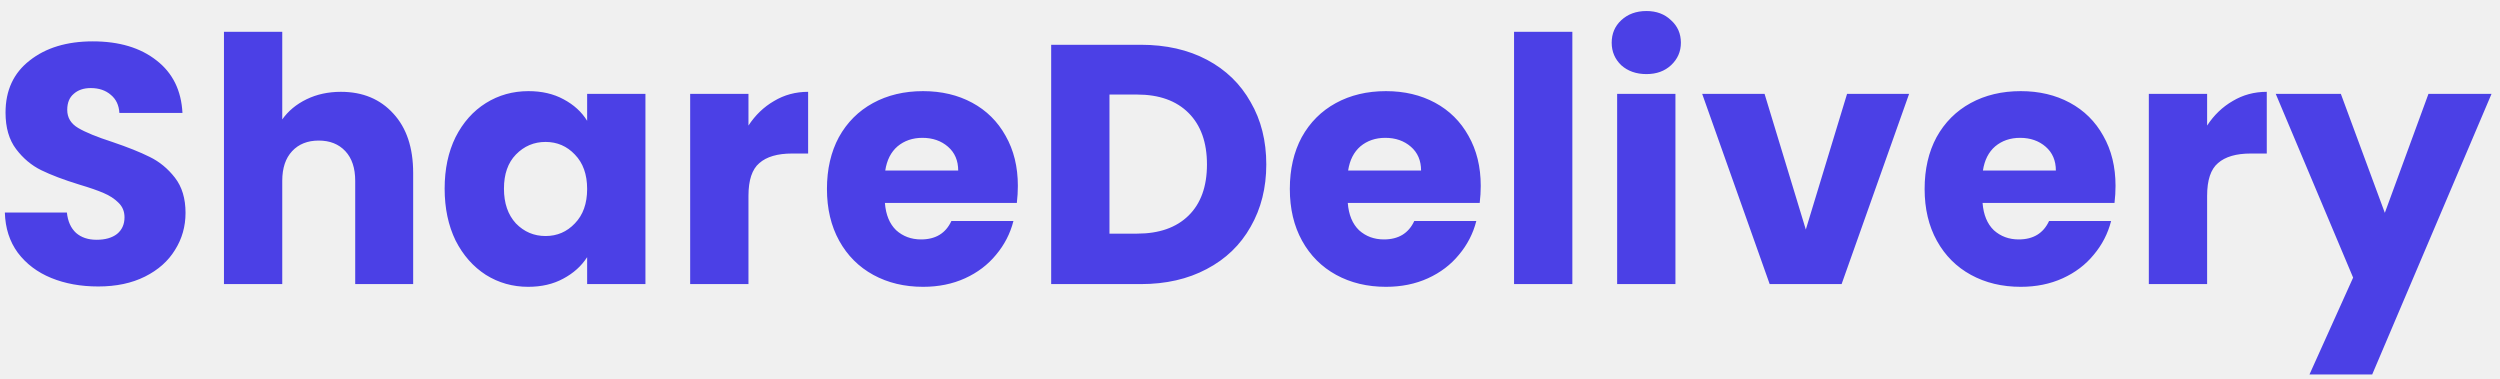
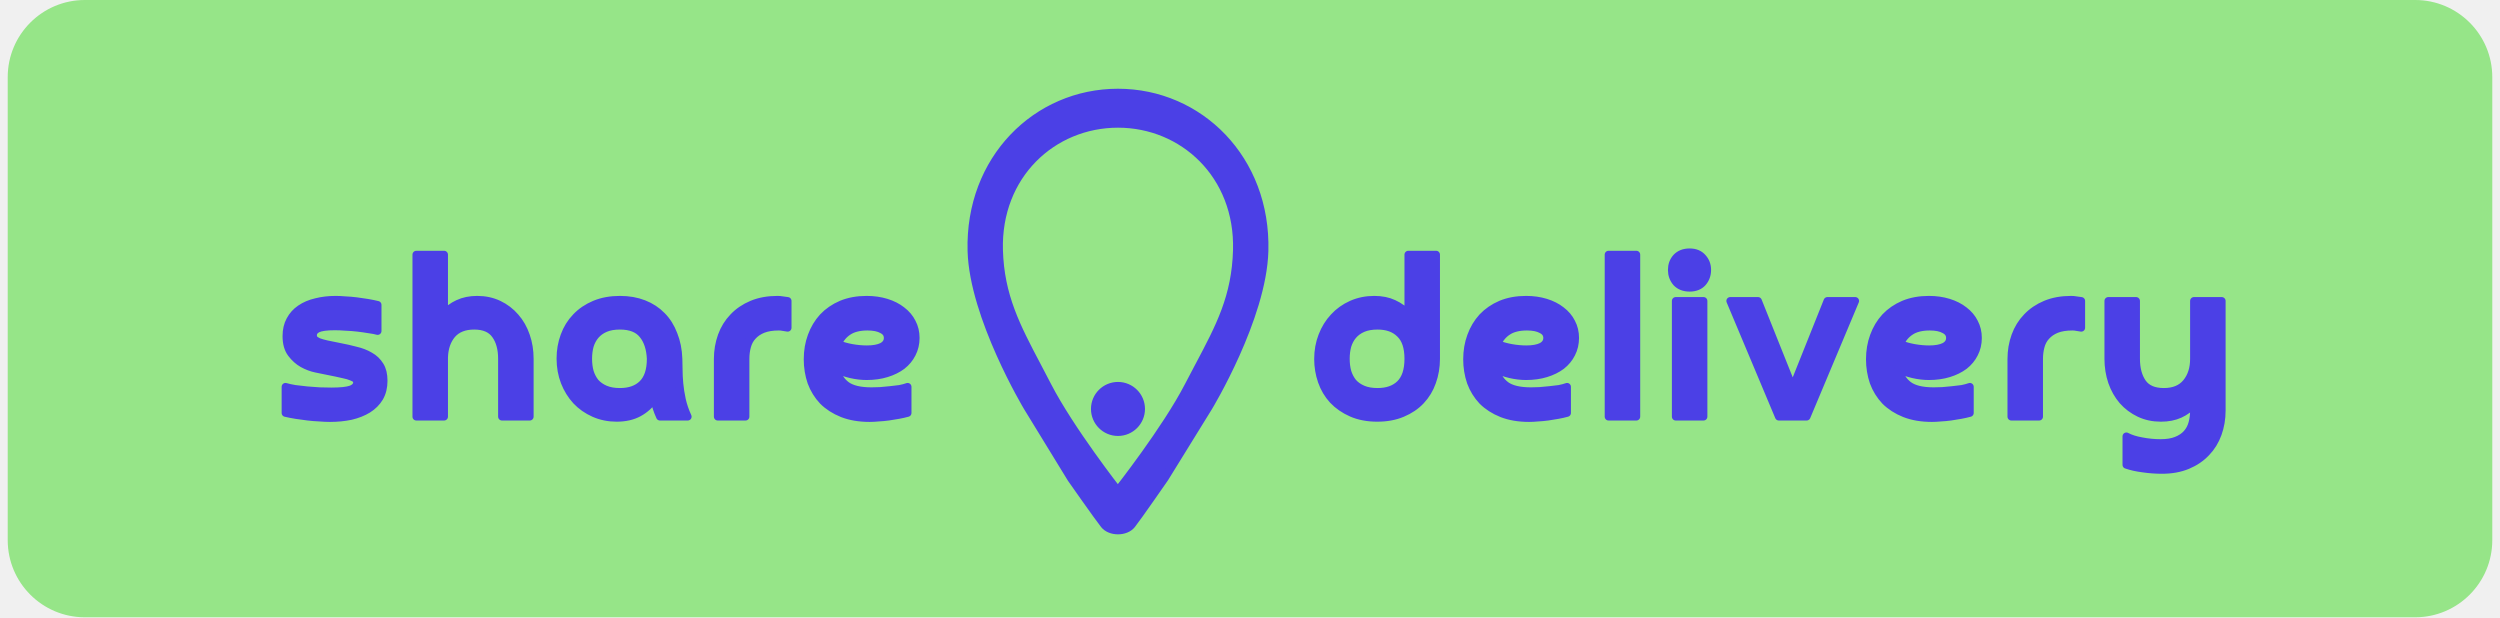
- <svg xmlns="http://www.w3.org/2000/svg" width="132" height="20" viewBox="0 0 132 20" fill="none">
-   <path d="M5.188 15.126C4.264 15.126 3.436 14.976 2.704 14.676C1.972 14.376 1.384 13.932 0.94 13.344C0.508 12.756 0.28 12.048 0.256 11.22H3.532C3.58 11.688 3.742 12.048 4.018 12.3C4.294 12.54 4.654 12.66 5.098 12.66C5.554 12.66 5.914 12.558 6.178 12.354C6.442 12.138 6.574 11.844 6.574 11.472C6.574 11.16 6.466 10.902 6.25 10.698C6.046 10.494 5.788 10.326 5.476 10.194C5.176 10.062 4.744 9.912 4.18 9.744C3.364 9.492 2.698 9.24 2.182 8.988C1.666 8.736 1.222 8.364 0.85 7.872C0.478 7.38 0.292 6.738 0.292 5.946C0.292 4.77 0.718 3.852 1.57 3.192C2.422 2.52 3.532 2.184 4.9 2.184C6.292 2.184 7.414 2.52 8.266 3.192C9.118 3.852 9.574 4.776 9.634 5.964H6.304C6.28 5.556 6.13 5.238 5.854 5.01C5.578 4.77 5.224 4.65 4.792 4.65C4.42 4.65 4.12 4.752 3.892 4.956C3.664 5.148 3.55 5.43 3.55 5.802C3.55 6.21 3.742 6.528 4.126 6.756C4.51 6.984 5.11 7.23 5.926 7.494C6.742 7.77 7.402 8.034 7.906 8.286C8.422 8.538 8.866 8.904 9.238 9.384C9.61 9.864 9.796 10.482 9.796 11.238C9.796 11.958 9.61 12.612 9.238 13.2C8.878 13.788 8.35 14.256 7.654 14.604C6.958 14.952 6.136 15.126 5.188 15.126ZM17.999 4.848C19.151 4.848 20.075 5.232 20.771 6C21.467 6.756 21.815 7.8 21.815 9.132V15H18.755V9.546C18.755 8.874 18.581 8.352 18.233 7.98C17.885 7.608 17.417 7.422 16.829 7.422C16.241 7.422 15.773 7.608 15.425 7.98C15.077 8.352 14.903 8.874 14.903 9.546V15H11.825V1.68H14.903V6.306C15.215 5.862 15.641 5.508 16.181 5.244C16.721 4.98 17.327 4.848 17.999 4.848ZM23.477 9.96C23.477 8.928 23.669 8.022 24.053 7.242C24.449 6.462 24.983 5.862 25.655 5.442C26.327 5.022 27.077 4.812 27.905 4.812C28.613 4.812 29.231 4.956 29.759 5.244C30.299 5.532 30.713 5.91 31.001 6.378V4.956H34.079V15H31.001V13.578C30.701 14.046 30.281 14.424 29.741 14.712C29.213 15 28.595 15.144 27.887 15.144C27.071 15.144 26.327 14.934 25.655 14.514C24.983 14.082 24.449 13.476 24.053 12.696C23.669 11.904 23.477 10.992 23.477 9.96ZM31.001 9.978C31.001 9.21 30.785 8.604 30.353 8.16C29.933 7.716 29.417 7.494 28.805 7.494C28.193 7.494 27.671 7.716 27.239 8.16C26.819 8.592 26.609 9.192 26.609 9.96C26.609 10.728 26.819 11.34 27.239 11.796C27.671 12.24 28.193 12.462 28.805 12.462C29.417 12.462 29.933 12.24 30.353 11.796C30.785 11.352 31.001 10.746 31.001 9.978ZM39.519 6.63C39.879 6.078 40.329 5.646 40.869 5.334C41.409 5.01 42.009 4.848 42.669 4.848V8.106H41.823C41.055 8.106 40.479 8.274 40.095 8.61C39.711 8.934 39.519 9.51 39.519 10.338V15H36.441V4.956H39.519V6.63ZM53.743 9.816C53.743 10.104 53.725 10.404 53.689 10.716H46.723C46.771 11.34 46.969 11.82 47.317 12.156C47.677 12.48 48.115 12.642 48.631 12.642C49.399 12.642 49.933 12.318 50.233 11.67H53.509C53.341 12.33 53.035 12.924 52.591 13.452C52.159 13.98 51.613 14.394 50.953 14.694C50.293 14.994 49.555 15.144 48.739 15.144C47.755 15.144 46.879 14.934 46.111 14.514C45.343 14.094 44.743 13.494 44.311 12.714C43.879 11.934 43.663 11.022 43.663 9.978C43.663 8.934 43.873 8.022 44.293 7.242C44.725 6.462 45.325 5.862 46.093 5.442C46.861 5.022 47.743 4.812 48.739 4.812C49.711 4.812 50.575 5.016 51.331 5.424C52.087 5.832 52.675 6.414 53.095 7.17C53.527 7.926 53.743 8.808 53.743 9.816ZM50.593 9.006C50.593 8.478 50.413 8.058 50.053 7.746C49.693 7.434 49.243 7.278 48.703 7.278C48.187 7.278 47.749 7.428 47.389 7.728C47.041 8.028 46.825 8.454 46.741 9.006H50.593ZM60.236 2.364C61.568 2.364 62.732 2.628 63.728 3.156C64.724 3.684 65.492 4.428 66.032 5.388C66.584 6.336 66.86 7.434 66.86 8.682C66.86 9.918 66.584 11.016 66.032 11.976C65.492 12.936 64.718 13.68 63.71 14.208C62.714 14.736 61.556 15 60.236 15H55.502V2.364H60.236ZM60.038 12.336C61.202 12.336 62.108 12.018 62.756 11.382C63.404 10.746 63.728 9.846 63.728 8.682C63.728 7.518 63.404 6.612 62.756 5.964C62.108 5.316 61.202 4.992 60.038 4.992H58.58V12.336H60.038ZM78.183 9.816C78.183 10.104 78.165 10.404 78.129 10.716H71.163C71.211 11.34 71.409 11.82 71.757 12.156C72.117 12.48 72.555 12.642 73.071 12.642C73.839 12.642 74.373 12.318 74.673 11.67H77.949C77.781 12.33 77.475 12.924 77.031 13.452C76.599 13.98 76.053 14.394 75.393 14.694C74.733 14.994 73.995 15.144 73.179 15.144C72.195 15.144 71.319 14.934 70.551 14.514C69.783 14.094 69.183 13.494 68.751 12.714C68.319 11.934 68.103 11.022 68.103 9.978C68.103 8.934 68.313 8.022 68.733 7.242C69.165 6.462 69.765 5.862 70.533 5.442C71.301 5.022 72.183 4.812 73.179 4.812C74.151 4.812 75.015 5.016 75.771 5.424C76.527 5.832 77.115 6.414 77.535 7.17C77.967 7.926 78.183 8.808 78.183 9.816ZM75.033 9.006C75.033 8.478 74.853 8.058 74.493 7.746C74.133 7.434 73.683 7.278 73.143 7.278C72.627 7.278 72.189 7.428 71.829 7.728C71.481 8.028 71.265 8.454 71.181 9.006H75.033ZM83.02 1.68V15H79.942V1.68H83.02ZM86.933 3.912C86.394 3.912 85.95 3.756 85.602 3.444C85.266 3.12 85.097 2.724 85.097 2.256C85.097 1.776 85.266 1.38 85.602 1.068C85.95 0.744 86.394 0.582 86.933 0.582C87.462 0.582 87.894 0.744 88.23 1.068C88.578 1.38 88.751 1.776 88.751 2.256C88.751 2.724 88.578 3.12 88.23 3.444C87.894 3.756 87.462 3.912 86.933 3.912ZM88.463 4.956V15H85.385V4.956H88.463ZM95.347 12.12L97.525 4.956H100.801L97.237 15H93.439L89.875 4.956H93.169L95.347 12.12ZM111.7 9.816C111.7 10.104 111.682 10.404 111.646 10.716H104.68C104.728 11.34 104.926 11.82 105.274 12.156C105.634 12.48 106.072 12.642 106.588 12.642C107.356 12.642 107.89 12.318 108.19 11.67H111.466C111.298 12.33 110.992 12.924 110.548 13.452C110.116 13.98 109.57 14.394 108.91 14.694C108.25 14.994 107.512 15.144 106.696 15.144C105.712 15.144 104.836 14.934 104.068 14.514C103.3 14.094 102.7 13.494 102.268 12.714C101.836 11.934 101.62 11.022 101.62 9.978C101.62 8.934 101.83 8.022 102.25 7.242C102.682 6.462 103.282 5.862 104.05 5.442C104.818 5.022 105.7 4.812 106.696 4.812C107.668 4.812 108.532 5.016 109.288 5.424C110.044 5.832 110.632 6.414 111.052 7.17C111.484 7.926 111.7 8.808 111.7 9.816ZM108.55 9.006C108.55 8.478 108.37 8.058 108.01 7.746C107.65 7.434 107.2 7.278 106.66 7.278C106.144 7.278 105.706 7.428 105.346 7.728C104.998 8.028 104.782 8.454 104.698 9.006H108.55ZM116.536 6.63C116.896 6.078 117.346 5.646 117.886 5.334C118.426 5.01 119.026 4.848 119.686 4.848V8.106H118.84C118.072 8.106 117.496 8.274 117.112 8.61C116.728 8.934 116.536 9.51 116.536 10.338V15H113.458V4.956H116.536V6.63ZM131.553 4.956L125.253 19.77H121.941L124.245 14.658L120.159 4.956H123.597L125.919 11.238L128.223 4.956H131.553Z" fill="#4B40E6" />
+ <svg xmlns="http://www.w3.org/2000/svg" width="162" height="40" viewBox="0 0 162 40" fill="none">
+   <rect x="0.5" width="161" height="40" rx="5" fill="#96E588" />
+   <g clip-path="url(#clip0_2558_1416)">
+     <path fill-rule="evenodd" clip-rule="evenodd" d="M64.74 16.201C64.607 11.341 68.22 8.024 72.445 8.024C76.668 8.024 80.281 11.341 80.15 16.201C80.068 19.225 79.041 21.16 77.691 23.705L77.69 23.706C77.471 24.12 77.242 24.55 77.008 25.003C75.543 27.841 72.435 31.783 72.435 31.783C72.435 31.783 69.345 27.834 67.885 24.998C67.662 24.565 67.444 24.152 67.234 23.753C65.87 21.166 64.822 19.179 64.74 16.201ZM75.476 30.986C75.476 30.986 73.736 33.5 73.34 34C72.945 34.5 71.945 34.5 71.549 34C71.152 33.5 69.412 31.016 69.412 31.016L66.563 26.364C66.563 26.364 63.066 20.527 62.949 16.263C62.786 10.308 67.168 6 72.445 6C77.721 6 82.102 10.308 81.941 16.263C81.823 20.607 78.322 26.38 78.322 26.38L75.476 30.986ZM72.445 28C73.273 28 73.945 27.328 73.945 26.5C73.945 25.672 73.273 25 72.445 25C71.617 25 70.945 25.672 70.945 26.5C70.945 27.328 71.617 28 72.445 28ZM21.98 22.47C22.35 22.54 22.705 22.62 23.045 22.71C23.395 22.79 23.705 22.91 23.975 23.07C24.245 23.22 24.46 23.425 24.62 23.685C24.78 23.935 24.86 24.265 24.86 24.675C24.86 25.095 24.77 25.46 24.59 25.77C24.41 26.07 24.16 26.32 23.84 26.52C23.53 26.71 23.165 26.855 22.745 26.955C22.325 27.045 21.87 27.09 21.38 27.09C21.18 27.09 20.955 27.08 20.705 27.06C20.465 27.05 20.215 27.03 19.955 27C19.695 26.97 19.44 26.935 19.19 26.895C18.94 26.855 18.71 26.81 18.5 26.76V25.065C18.67 25.115 18.875 25.16 19.115 25.2C19.365 25.23 19.625 25.26 19.895 25.29L20.705 25.35C20.985 25.36 21.24 25.365 21.47 25.365C22.07 25.365 22.495 25.32 22.745 25.23C23.005 25.13 23.135 24.975 23.135 24.765C23.135 24.695 23.11 24.635 23.06 24.585C23.02 24.525 22.93 24.47 22.79 24.42C22.66 24.36 22.47 24.305 22.22 24.255C21.97 24.195 21.64 24.125 21.23 24.045C21.04 24.005 20.795 23.955 20.495 23.895C20.195 23.835 19.9 23.725 19.61 23.565C19.33 23.405 19.085 23.185 18.875 22.905C18.665 22.625 18.56 22.25 18.56 21.78C18.56 21.38 18.64 21.035 18.8 20.745C18.96 20.445 19.18 20.2 19.46 20.01C19.75 19.81 20.09 19.665 20.48 19.575C20.87 19.475 21.295 19.425 21.755 19.425C21.935 19.425 22.14 19.435 22.37 19.455C22.61 19.465 22.85 19.485 23.09 19.515C23.33 19.545 23.57 19.58 23.81 19.62C24.05 19.66 24.27 19.705 24.47 19.755V21.45C24.33 21.41 24.145 21.375 23.915 21.345C23.685 21.305 23.44 21.27 23.18 21.24C22.93 21.21 22.67 21.19 22.4 21.18C22.14 21.16 21.905 21.15 21.695 21.15C21.165 21.15 20.795 21.2 20.585 21.3C20.385 21.4 20.285 21.54 20.285 21.72C20.285 21.82 20.31 21.905 20.36 21.975C20.42 22.035 20.515 22.095 20.645 22.155C20.775 22.205 20.95 22.255 21.17 22.305C21.39 22.355 21.66 22.41 21.98 22.47ZM28.778 20.355C29.028 20.065 29.328 19.84 29.678 19.68C30.038 19.51 30.453 19.425 30.923 19.425C31.433 19.425 31.898 19.525 32.318 19.725C32.738 19.925 33.098 20.2 33.398 20.55C33.698 20.89 33.928 21.295 34.088 21.765C34.248 22.225 34.328 22.72 34.328 23.25V27H32.528V23.25C32.528 22.61 32.388 22.095 32.108 21.705C31.828 21.305 31.368 21.105 30.728 21.105C30.098 21.105 29.618 21.295 29.288 21.675C28.968 22.055 28.798 22.55 28.778 23.16V27H26.978V16.5H28.778V20.355ZM36.316 23.235C36.316 22.715 36.401 22.225 36.571 21.765C36.741 21.295 36.991 20.89 37.321 20.55C37.651 20.2 38.056 19.925 38.536 19.725C39.016 19.525 39.561 19.425 40.171 19.425C40.741 19.425 41.256 19.515 41.716 19.695C42.176 19.875 42.566 20.13 42.886 20.46C43.216 20.79 43.471 21.195 43.651 21.675C43.841 22.145 43.946 22.67 43.966 23.25C43.976 23.44 43.981 23.675 43.981 23.955C43.981 24.225 43.996 24.525 44.026 24.855C44.056 25.185 44.111 25.535 44.191 25.905C44.271 26.265 44.396 26.63 44.566 27H42.766C42.596 26.63 42.471 26.245 42.391 25.845C42.131 26.225 41.801 26.525 41.401 26.745C41.001 26.965 40.521 27.075 39.961 27.075C39.431 27.075 38.941 26.975 38.491 26.775C38.041 26.575 37.656 26.305 37.336 25.965C37.016 25.615 36.766 25.21 36.586 24.75C36.406 24.28 36.316 23.775 36.316 23.235ZM40.171 21.105C39.801 21.105 39.486 21.16 39.226 21.27C38.966 21.38 38.751 21.535 38.581 21.735C38.421 21.925 38.301 22.15 38.221 22.41C38.151 22.67 38.116 22.95 38.116 23.25C38.116 23.55 38.151 23.83 38.221 24.09C38.301 24.35 38.421 24.58 38.581 24.78C38.751 24.97 38.966 25.12 39.226 25.23C39.486 25.34 39.801 25.395 40.171 25.395C40.791 25.395 41.276 25.225 41.626 24.885C41.986 24.535 42.166 23.99 42.166 23.25C42.136 22.59 41.966 22.07 41.656 21.69C41.346 21.3 40.851 21.105 40.171 21.105ZM48.31 27H46.51V23.265C46.51 22.735 46.595 22.235 46.765 21.765C46.935 21.295 47.185 20.89 47.515 20.55C47.845 20.2 48.25 19.925 48.73 19.725C49.21 19.525 49.76 19.425 50.38 19.425C50.49 19.425 50.6 19.435 50.71 19.455C50.82 19.465 50.93 19.48 51.04 19.5V21.24C50.94 21.22 50.845 21.205 50.755 21.195C50.665 21.175 50.57 21.165 50.47 21.165C50.06 21.165 49.715 21.22 49.435 21.33C49.165 21.44 48.945 21.59 48.775 21.78C48.605 21.96 48.485 22.18 48.415 22.44C48.345 22.69 48.31 22.96 48.31 23.25V27ZM56.158 24.375C55.828 24.375 55.488 24.335 55.138 24.255C54.798 24.175 54.483 24.065 54.193 23.925C54.283 24.355 54.498 24.7 54.838 24.96C55.188 25.22 55.733 25.35 56.473 25.35C56.633 25.35 56.818 25.345 57.028 25.335C57.238 25.315 57.453 25.295 57.673 25.275C57.893 25.255 58.103 25.23 58.303 25.2C58.503 25.16 58.673 25.115 58.813 25.065V26.76C58.633 26.81 58.433 26.855 58.213 26.895C58.003 26.935 57.788 26.97 57.568 27C57.348 27.03 57.133 27.05 56.923 27.06C56.723 27.08 56.533 27.09 56.353 27.09C55.683 27.09 55.093 26.99 54.583 26.79C54.083 26.59 53.663 26.32 53.323 25.98C52.993 25.63 52.743 25.225 52.573 24.765C52.413 24.295 52.333 23.8 52.333 23.28C52.333 22.74 52.418 22.24 52.588 21.78C52.758 21.31 53.003 20.9 53.323 20.55C53.653 20.2 54.053 19.925 54.523 19.725C55.003 19.525 55.548 19.425 56.158 19.425C56.618 19.425 57.043 19.485 57.433 19.605C57.823 19.725 58.158 19.895 58.438 20.115C58.728 20.335 58.948 20.595 59.098 20.895C59.258 21.195 59.338 21.53 59.338 21.9C59.338 22.27 59.258 22.61 59.098 22.92C58.948 23.22 58.733 23.48 58.453 23.7C58.173 23.91 57.838 24.075 57.448 24.195C57.058 24.315 56.628 24.375 56.158 24.375ZM56.173 22.635C56.593 22.635 56.923 22.575 57.163 22.455C57.403 22.325 57.523 22.14 57.523 21.9C57.523 21.66 57.403 21.48 57.163 21.36C56.933 21.23 56.618 21.165 56.218 21.165C55.688 21.165 55.268 21.27 54.958 21.48C54.658 21.68 54.438 21.95 54.298 22.29C54.568 22.4 54.868 22.485 55.198 22.545C55.538 22.605 55.863 22.635 56.173 22.635ZM93.06 16.5H91.26V20.37C91 20.08 90.685 19.85 90.315 19.68C89.955 19.51 89.535 19.425 89.055 19.425C88.525 19.425 88.035 19.525 87.585 19.725C87.135 19.925 86.75 20.2 86.43 20.55C86.11 20.89 85.86 21.295 85.68 21.765C85.5 22.225 85.41 22.725 85.41 23.265C85.41 23.765 85.49 24.245 85.65 24.705C85.81 25.165 86.05 25.57 86.37 25.92C86.7 26.27 87.105 26.55 87.585 26.76C88.065 26.97 88.62 27.075 89.25 27.075C89.86 27.075 90.4 26.975 90.87 26.775C91.35 26.575 91.75 26.305 92.07 25.965C92.4 25.615 92.645 25.21 92.805 24.75C92.975 24.28 93.06 23.78 93.06 23.25V16.5ZM87.675 24.78C87.515 24.58 87.395 24.35 87.315 24.09C87.245 23.83 87.21 23.55 87.21 23.25C87.21 22.95 87.245 22.67 87.315 22.41C87.395 22.15 87.515 21.925 87.675 21.735C87.845 21.535 88.06 21.38 88.32 21.27C88.58 21.16 88.895 21.105 89.265 21.105C89.885 21.105 90.37 21.28 90.72 21.63C91.08 21.97 91.26 22.51 91.26 23.25C91.26 23.99 91.08 24.535 90.72 24.885C90.37 25.225 89.885 25.395 89.265 25.395C88.895 25.395 88.58 25.34 88.32 25.23C88.06 25.12 87.845 24.97 87.675 24.78ZM97.871 24.255C98.221 24.335 98.561 24.375 98.891 24.375C99.361 24.375 99.791 24.315 100.181 24.195C100.571 24.075 100.906 23.91 101.186 23.7C101.466 23.48 101.681 23.22 101.831 22.92C101.991 22.61 102.071 22.27 102.071 21.9C102.071 21.53 101.991 21.195 101.831 20.895C101.681 20.595 101.461 20.335 101.171 20.115C100.891 19.895 100.556 19.725 100.166 19.605C99.776 19.485 99.351 19.425 98.891 19.425C98.281 19.425 97.736 19.525 97.256 19.725C96.786 19.925 96.386 20.2 96.056 20.55C95.736 20.9 95.491 21.31 95.321 21.78C95.151 22.24 95.066 22.74 95.066 23.28C95.066 23.8 95.146 24.295 95.306 24.765C95.476 25.225 95.726 25.63 96.056 25.98C96.396 26.32 96.816 26.59 97.316 26.79C97.826 26.99 98.416 27.09 99.086 27.09C99.266 27.09 99.456 27.08 99.656 27.06C99.866 27.05 100.081 27.03 100.301 27C100.521 26.97 100.736 26.935 100.946 26.895C101.166 26.855 101.366 26.81 101.546 26.76V25.065C101.406 25.115 101.236 25.16 101.036 25.2C100.836 25.23 100.626 25.255 100.406 25.275C100.186 25.295 99.971 25.315 99.761 25.335C99.551 25.345 99.366 25.35 99.206 25.35C98.466 25.35 97.921 25.22 97.571 24.96C97.231 24.7 97.016 24.355 96.926 23.925C97.216 24.065 97.531 24.175 97.871 24.255ZM99.896 22.455C99.656 22.575 99.326 22.635 98.906 22.635C98.596 22.635 98.271 22.605 97.931 22.545C97.601 22.485 97.301 22.4 97.031 22.29C97.171 21.95 97.391 21.68 97.691 21.48C98.001 21.27 98.421 21.165 98.951 21.165C99.351 21.165 99.666 21.23 99.896 21.36C100.136 21.48 100.256 21.66 100.256 21.9C100.256 22.14 100.136 22.325 99.896 22.455ZM104.235 27H106.035V16.5H104.235V27ZM108.633 16.68C108.433 16.9 108.333 17.17 108.333 17.49C108.333 17.81 108.433 18.085 108.633 18.315C108.843 18.535 109.128 18.645 109.488 18.645C109.848 18.645 110.128 18.535 110.328 18.315C110.528 18.085 110.628 17.81 110.628 17.49C110.628 17.18 110.528 16.915 110.328 16.695C110.128 16.465 109.848 16.35 109.488 16.35C109.128 16.35 108.843 16.46 108.633 16.68ZM118.418 19.5L116.169 25.125L113.919 19.5H112.119L115.269 27H117.069L120.218 19.5H118.418ZM108.588 27H110.388V19.5H108.588V27ZM123.972 24.255C124.322 24.335 124.662 24.375 124.992 24.375C125.462 24.375 125.892 24.315 126.282 24.195C126.672 24.075 127.007 23.91 127.287 23.7C127.567 23.48 127.782 23.22 127.932 22.92C128.092 22.61 128.172 22.27 128.172 21.9C128.172 21.53 128.092 21.195 127.932 20.895C127.782 20.595 127.562 20.335 127.272 20.115C126.992 19.895 126.657 19.725 126.267 19.605C125.877 19.485 125.452 19.425 124.992 19.425C124.382 19.425 123.837 19.525 123.357 19.725C122.887 19.925 122.487 20.2 122.157 20.55C121.837 20.9 121.592 21.31 121.422 21.78C121.252 22.24 121.167 22.74 121.167 23.28C121.167 23.8 121.247 24.295 121.407 24.765C121.577 25.225 121.827 25.63 122.157 25.98C122.497 26.32 122.917 26.59 123.417 26.79C123.927 26.99 124.517 27.09 125.187 27.09C125.367 27.09 125.557 27.08 125.757 27.06C125.967 27.05 126.182 27.03 126.402 27C126.622 26.97 126.837 26.935 127.047 26.895C127.267 26.855 127.467 26.81 127.647 26.76V25.065C127.507 25.115 127.337 25.16 127.137 25.2C126.937 25.23 126.727 25.255 126.507 25.275C126.287 25.295 126.072 25.315 125.862 25.335C125.652 25.345 125.467 25.35 125.307 25.35C124.567 25.35 124.022 25.22 123.672 24.96C123.332 24.7 123.117 24.355 123.027 23.925C123.317 24.065 123.632 24.175 123.972 24.255ZM125.997 22.455C125.757 22.575 125.427 22.635 125.007 22.635C124.697 22.635 124.372 22.605 124.032 22.545C123.702 22.485 123.402 22.4 123.132 22.29C123.272 21.95 123.492 21.68 123.792 21.48C124.102 21.27 124.522 21.165 125.052 21.165C125.452 21.165 125.767 21.23 125.997 21.36C126.237 21.48 126.357 21.66 126.357 21.9C126.357 22.14 126.237 22.325 125.997 22.455ZM130.335 27H132.135V23.25C132.135 22.96 132.17 22.69 132.24 22.44C132.31 22.18 132.43 21.96 132.6 21.78C132.77 21.59 132.99 21.44 133.26 21.33C133.54 21.22 133.885 21.165 134.295 21.165C134.395 21.165 134.49 21.175 134.58 21.195C134.67 21.205 134.765 21.22 134.865 21.24V19.5C134.755 19.48 134.645 19.465 134.535 19.455C134.425 19.435 134.315 19.425 134.205 19.425C133.585 19.425 133.035 19.525 132.555 19.725C132.075 19.925 131.67 20.2 131.34 20.55C131.01 20.89 130.76 21.295 130.59 21.765C130.42 22.235 130.335 22.735 130.335 23.265V27ZM141.674 24.795C141.344 25.195 140.859 25.395 140.219 25.395C139.579 25.395 139.119 25.2 138.839 24.81C138.559 24.41 138.419 23.89 138.419 23.25V19.5H136.619V23.25C136.619 23.78 136.699 24.28 136.859 24.75C137.019 25.21 137.249 25.615 137.549 25.965C137.849 26.305 138.209 26.575 138.629 26.775C139.049 26.975 139.514 27.075 140.024 27.075C140.494 27.075 140.904 26.995 141.254 26.835C141.604 26.675 141.909 26.45 142.169 26.16V26.595C142.169 26.895 142.134 27.17 142.064 27.42C141.994 27.68 141.874 27.905 141.704 28.095C141.534 28.285 141.309 28.435 141.029 28.545C140.759 28.655 140.419 28.71 140.009 28.71C139.599 28.71 139.189 28.67 138.779 28.59C138.379 28.52 138.049 28.415 137.789 28.275V30.12C138.109 30.23 138.469 30.31 138.869 30.36C139.279 30.42 139.689 30.45 140.099 30.45C140.719 30.45 141.269 30.35 141.749 30.15C142.229 29.95 142.634 29.675 142.964 29.325C143.294 28.985 143.544 28.58 143.714 28.11C143.884 27.64 143.969 27.14 143.969 26.61V19.5H142.169V23.25C142.169 23.88 142.004 24.395 141.674 24.795Z" fill="#4B40E6" stroke="#4B40E6" stroke-width="0.5" stroke-linecap="round" stroke-linejoin="round" />
+   </g>
+   <defs>
+     <clipPath id="clip0_2558_1416">
+       <rect width="127" height="30" fill="white" transform="translate(17.5 5)" />
+     </clipPath>
+   </defs>
</svg>
